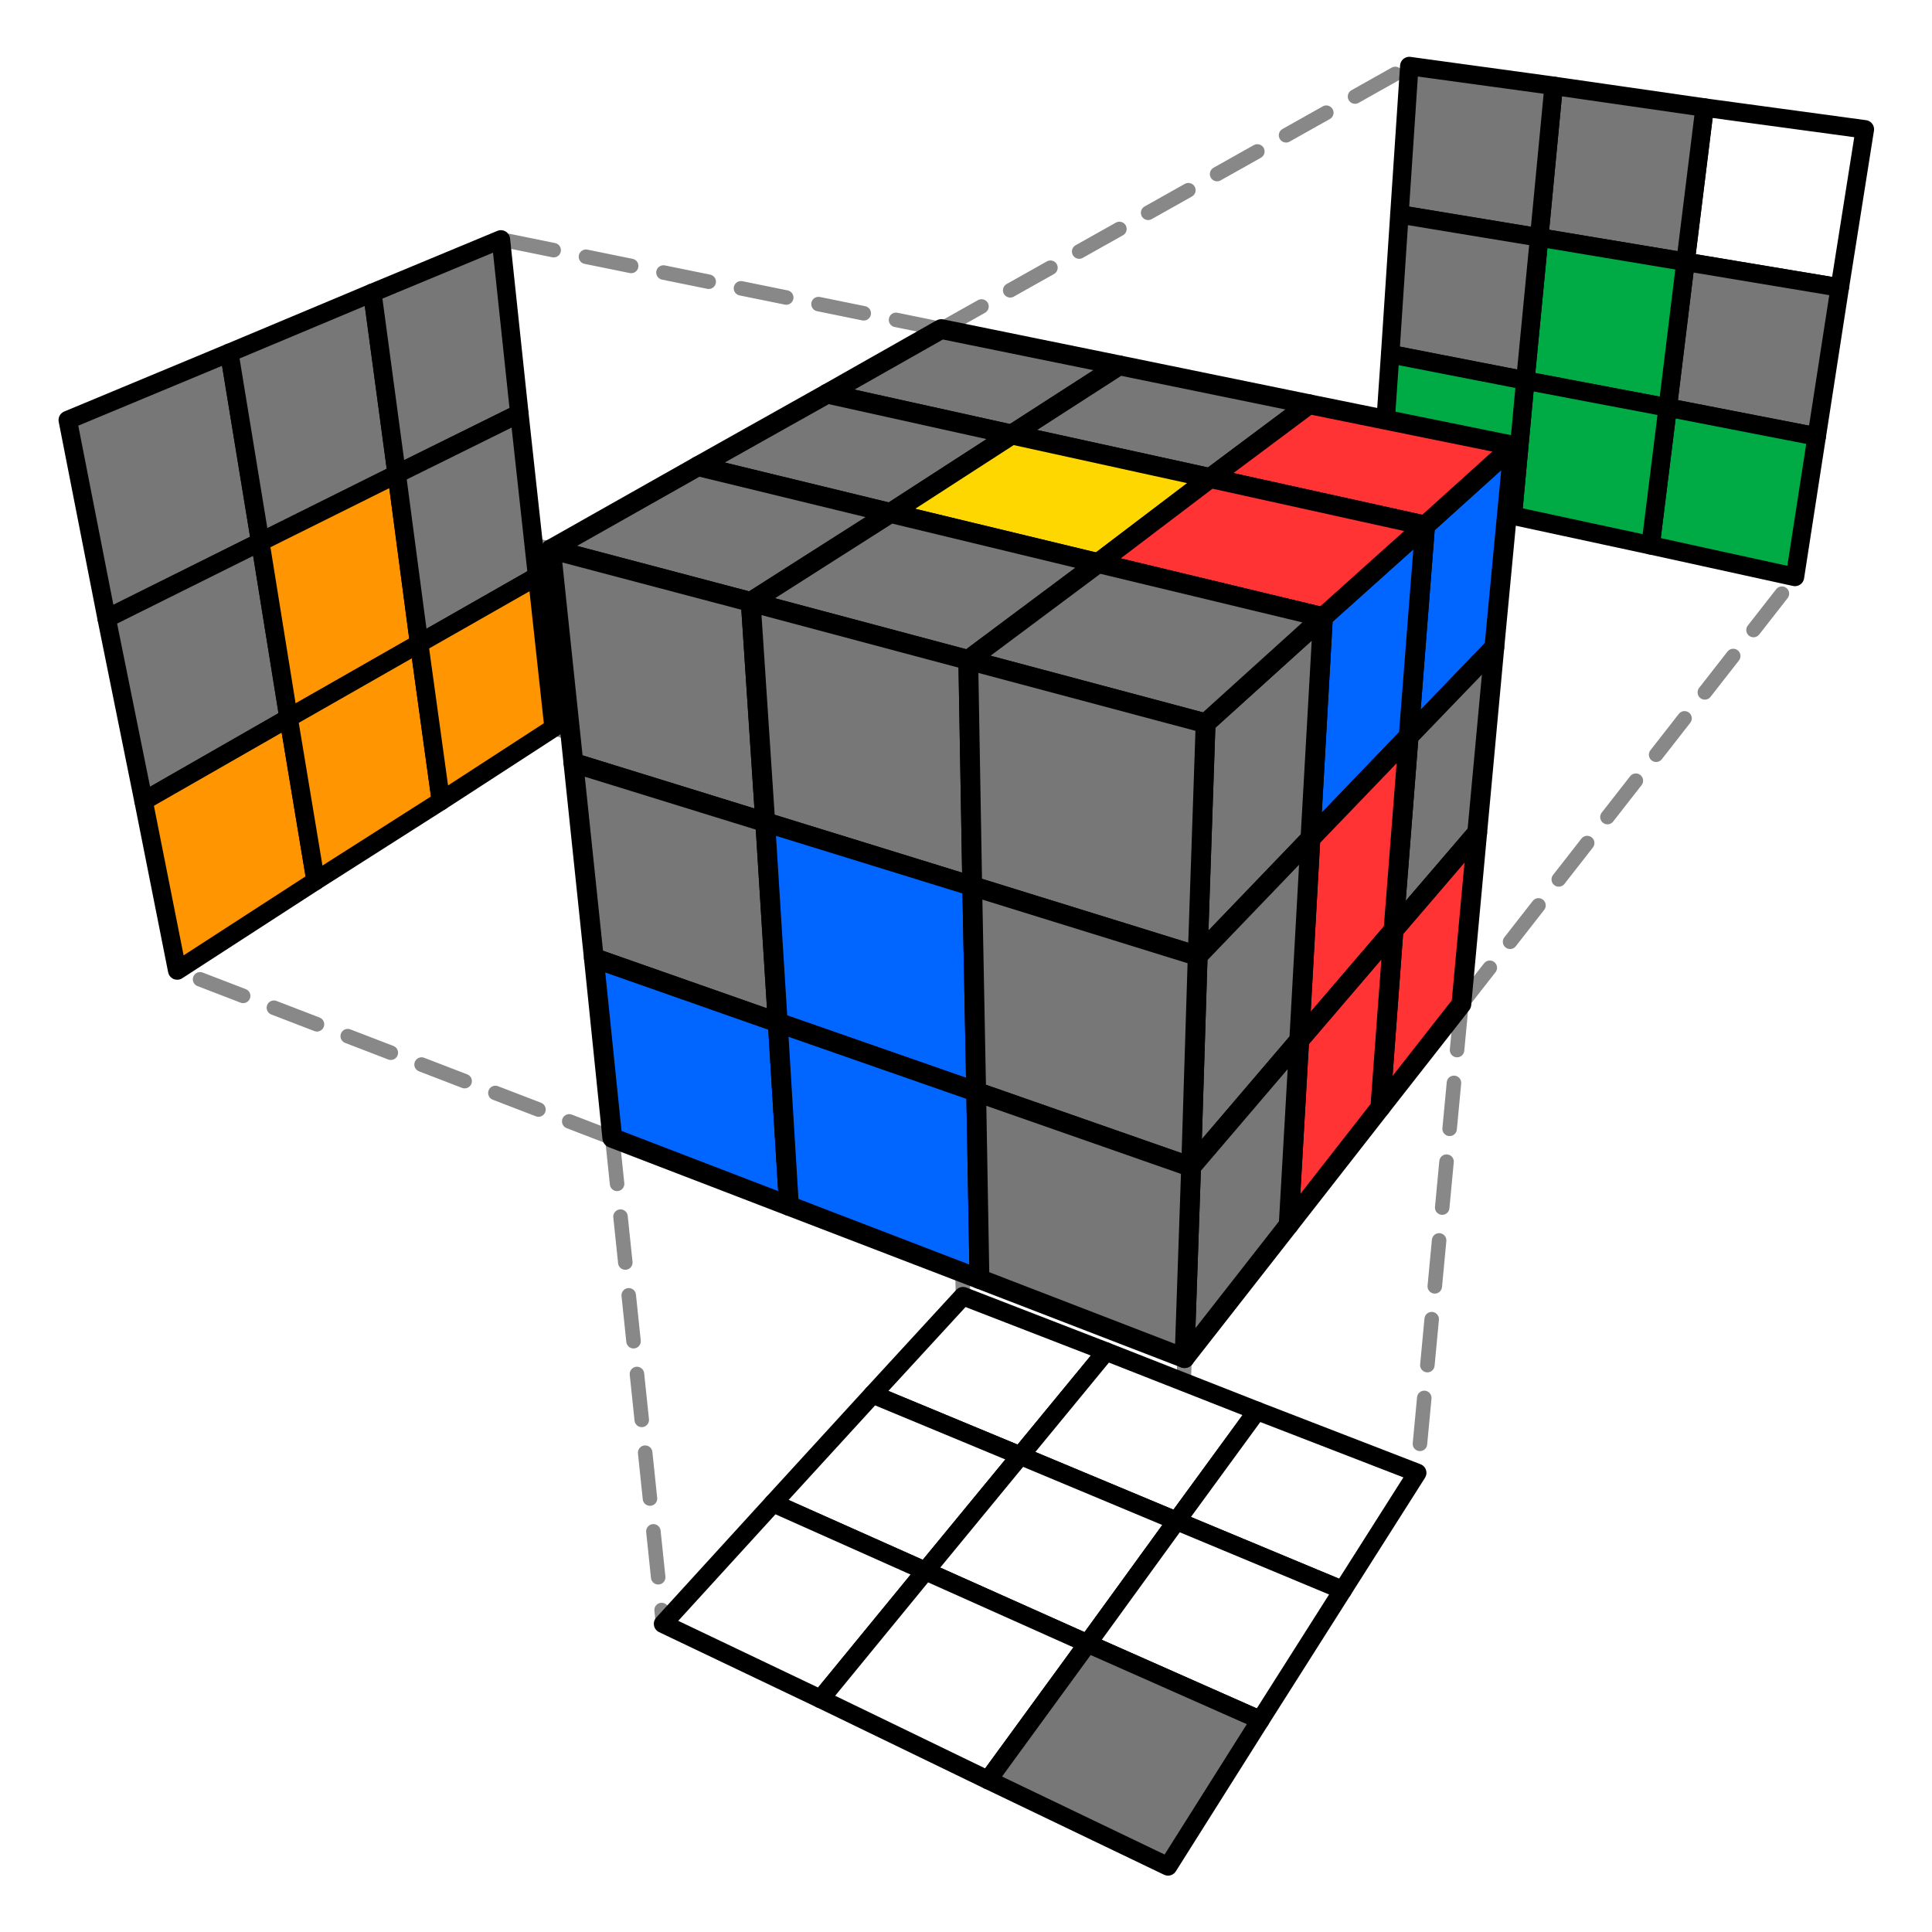
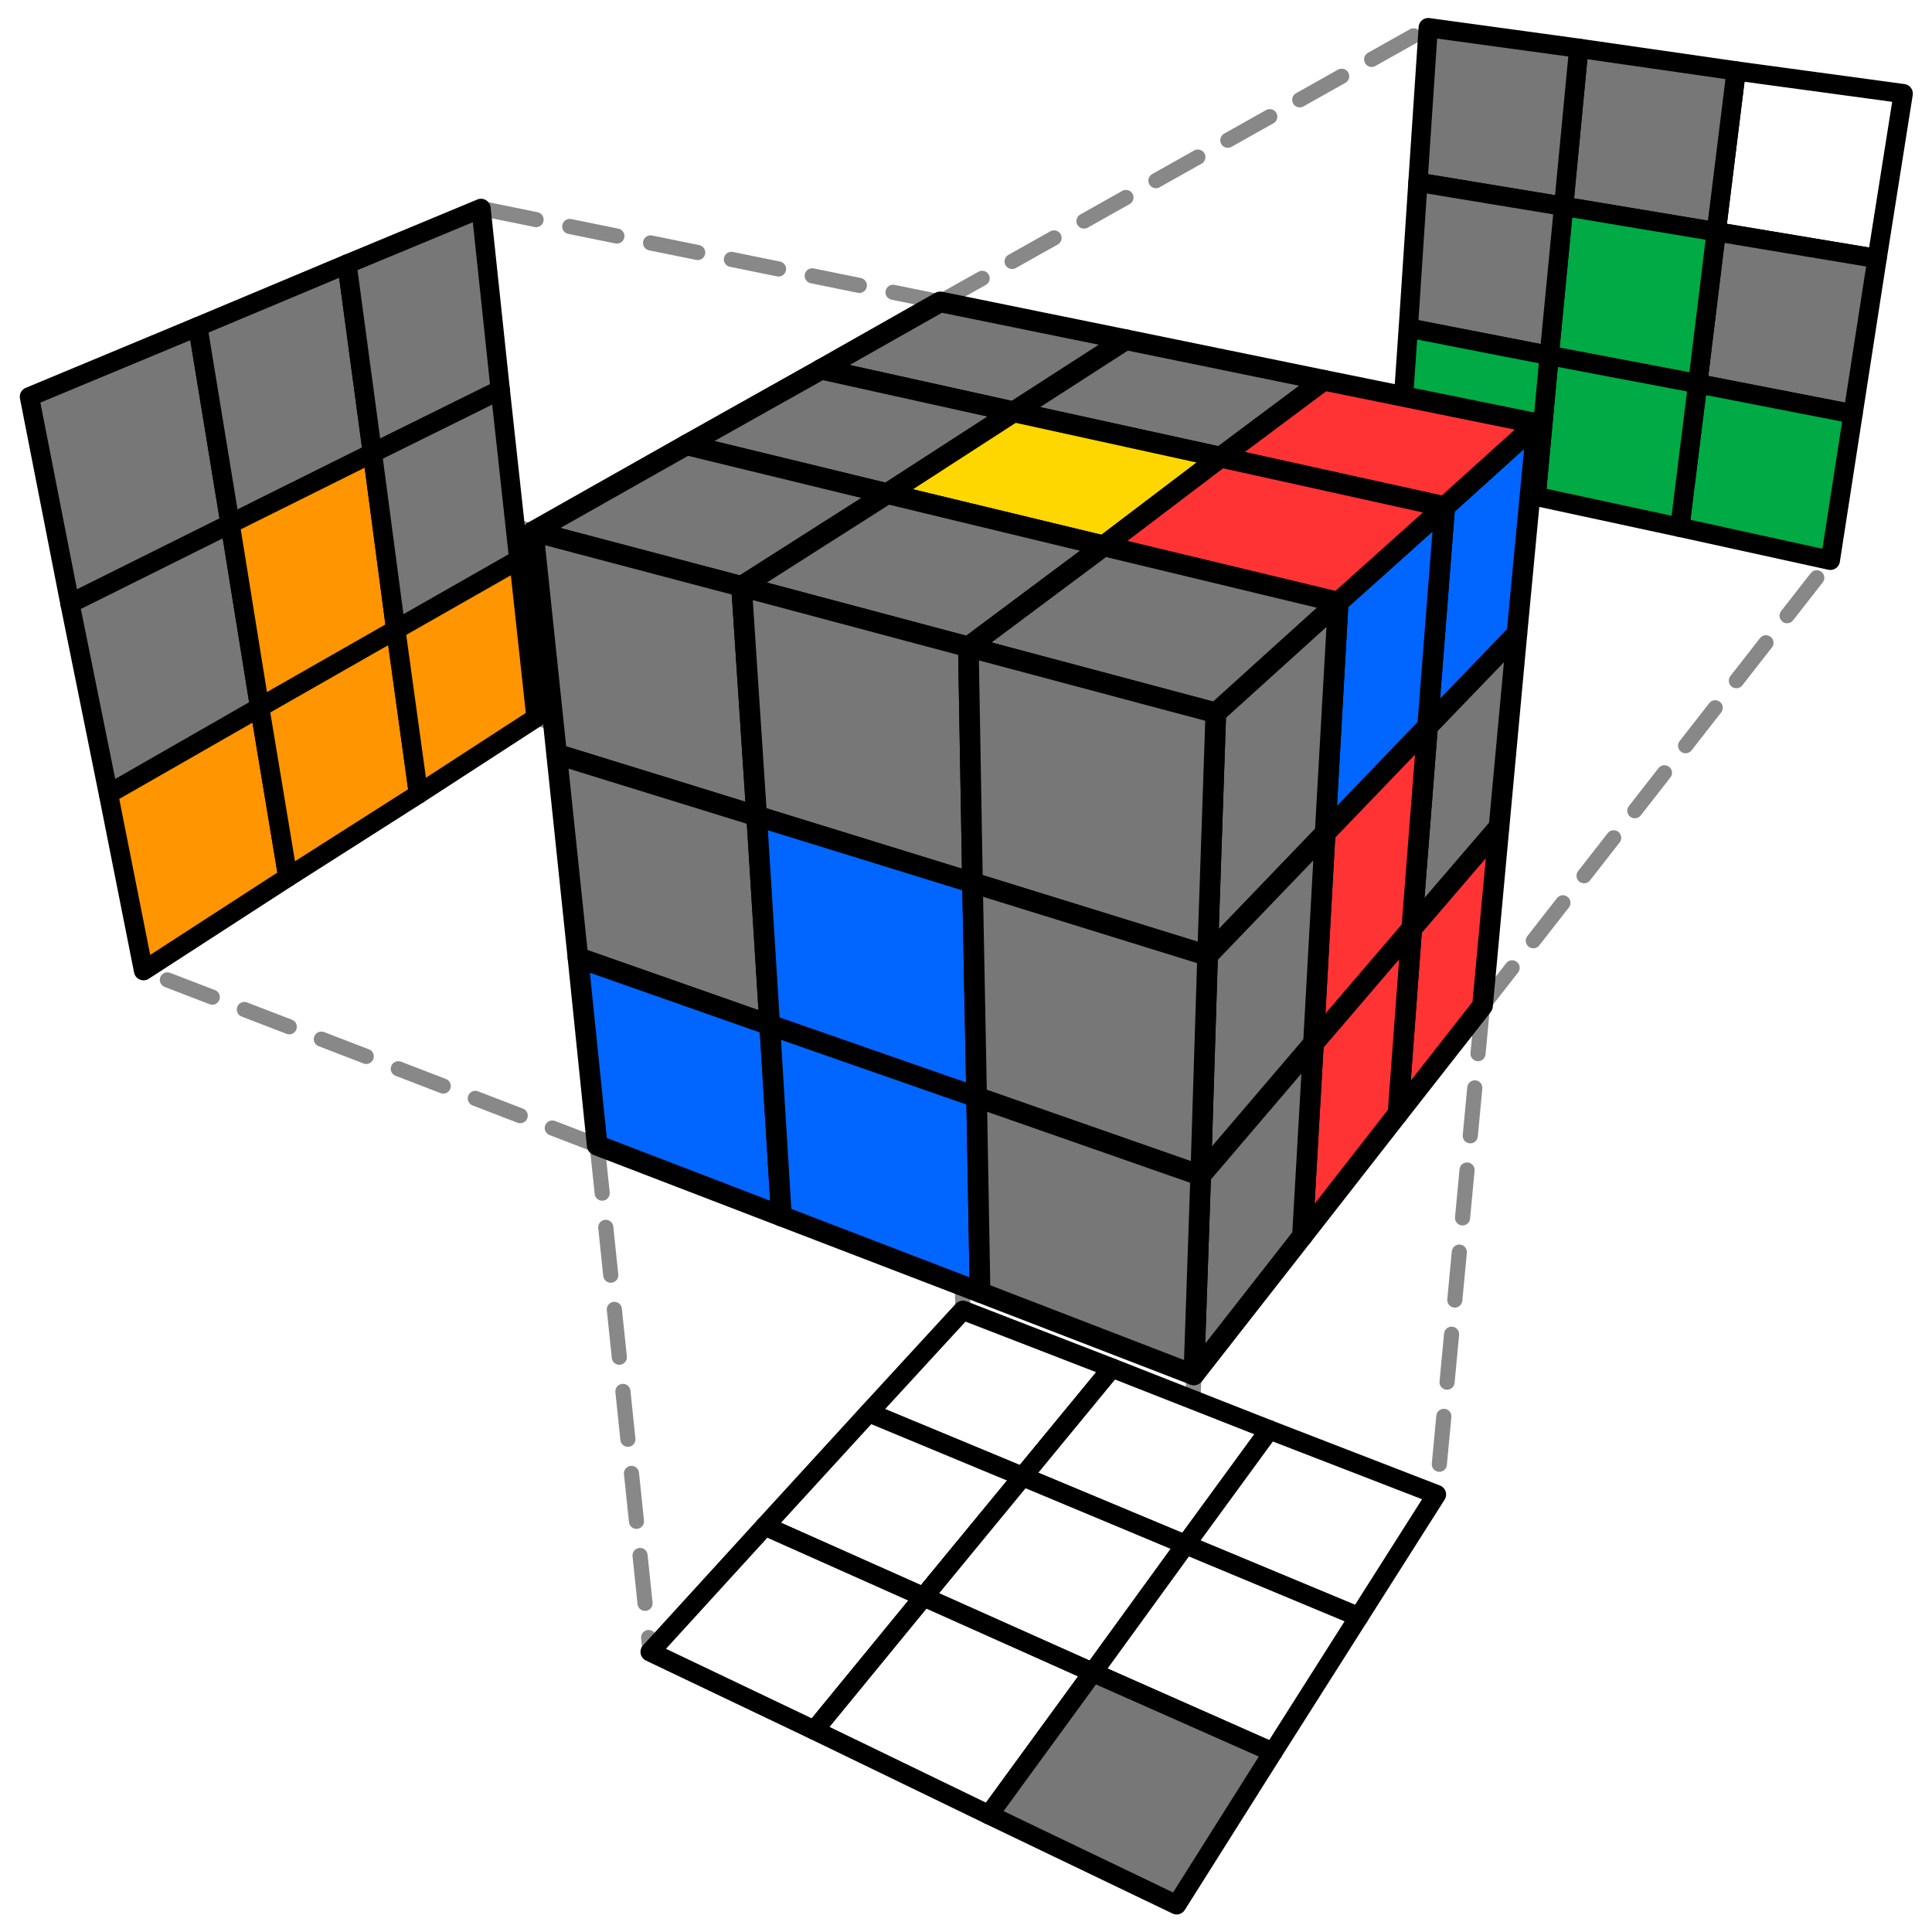
<svg xmlns="http://www.w3.org/2000/svg" width="240" height="240" viewBox="0 0 240 240">
  <rect fill="#FFFFFF" width="240" height="240" />
-   <g transform="translate(130.7653,99.34969) scale(81.89226)" style="stroke:#000000;stroke-width:0.028;stroke-linejoin:round;stroke-linecap:round">
+   <g transform="translate(131.2249,98.46804) scale(85.38859)" style="stroke:#000000;stroke-width:0.028;stroke-linejoin:round;stroke-linecap:round">
    <line x1="-0.761" y1="-0.38" x2="-1.494" y2="-0.576" stroke="#888888" stroke-width="0.022" stroke-dasharray="0.07,0.05" stroke-linecap="round" />
    <line x1="-0.169" y1="-0.714" x2="-0.837" y2="-0.85" stroke="#888888" stroke-width="0.022" stroke-dasharray="0.07,0.05" stroke-linecap="round" />
    <line x1="-0.668" y1="0.513" x2="-1.328" y2="0.259" stroke="#888888" stroke-width="0.022" stroke-dasharray="0.07,0.05" stroke-linecap="round" />
    <line x1="-0.151" y1="0.076" x2="-0.757" y2="-0.109" stroke="#888888" stroke-width="0.022" stroke-dasharray="0.07,0.05" stroke-linecap="round" />
    <line x1="-0.668" y1="0.513" x2="-0.591" y2="1.25" stroke="#888888" stroke-width="0.022" stroke-dasharray="0.07,0.05" stroke-linecap="round" />
    <line x1="0.2" y1="0.847" x2="0.175" y2="1.618" stroke="#888888" stroke-width="0.022" stroke-dasharray="0.07,0.05" stroke-linecap="round" />
    <line x1="-0.151" y1="0.076" x2="-0.136" y2="0.753" stroke="#888888" stroke-width="0.022" stroke-dasharray="0.07,0.05" stroke-linecap="round" />
    <line x1="0.62" y1="0.31" x2="0.553" y2="1.021" stroke="#888888" stroke-width="0.022" stroke-dasharray="0.07,0.05" stroke-linecap="round" />
    <line x1="-0.151" y1="0.076" x2="0.498" y2="-0.474" stroke="#888888" stroke-width="0.022" stroke-dasharray="0.07,0.05" stroke-linecap="round" />
    <line x1="0.62" y1="0.31" x2="1.126" y2="-0.338" stroke="#888888" stroke-width="0.022" stroke-dasharray="0.07,0.05" stroke-linecap="round" />
    <line x1="-0.169" y1="-0.714" x2="0.541" y2="-1.113" stroke="#888888" stroke-width="0.022" stroke-dasharray="0.07,0.05" stroke-linecap="round" />
    <line x1="0.699" y1="-0.537" x2="1.232" y2="-1.017" stroke="#888888" stroke-width="0.022" stroke-dasharray="0.07,0.05" stroke-linecap="round" />
    <polygon fill="#777777" stroke="#000000" points="-1.494,-0.576 -1.249,-0.678 -1.202,-0.391 -1.435,-0.275" />
    <polygon fill="#777777" stroke="#000000" points="-1.249,-0.678 -1.032,-0.769 -0.995,-0.494 -1.202,-0.391" />
    <polygon fill="#777777" stroke="#000000" points="-1.032,-0.769 -0.837,-0.85 -0.809,-0.586 -0.995,-0.494" />
    <polygon fill="#777777" stroke="#000000" points="-1.435,-0.275 -1.202,-0.391 -1.159,-0.124 -1.379,0.002" />
    <polygon fill="#FF9500" stroke="#000000" points="-1.202,-0.391 -0.995,-0.494 -0.961,-0.237 -1.159,-0.124" />
    <polygon fill="#777777" stroke="#000000" points="-0.995,-0.494 -0.809,-0.586 -0.782,-0.339 -0.961,-0.237" />
    <polygon fill="#FF9500" stroke="#000000" points="-1.379,0.002 -1.159,-0.124 -1.118,0.123 -1.328,0.259" />
    <polygon fill="#FF9500" stroke="#000000" points="-1.159,-0.124 -0.961,-0.237 -0.928,0.002 -1.118,0.123" />
    <polygon fill="#FF9500" stroke="#000000" points="-0.961,-0.237 -0.782,-0.339 -0.757,-0.109 -0.928,0.002" />
    <polygon fill="#FFFFFF" stroke="#000000" points="-0.136,0.753 0.081,0.837 -0.049,0.995 -0.273,0.902" />
    <polygon fill="#FFFFFF" stroke="#000000" points="0.081,0.837 0.31,0.927 0.188,1.094 -0.049,0.995" />
    <polygon fill="#FFFFFF" stroke="#000000" points="0.31,0.927 0.553,1.021 0.44,1.199 0.188,1.094" />
    <polygon fill="#FFFFFF" stroke="#000000" points="-0.273,0.902 -0.049,0.995 -0.193,1.17 -0.424,1.067" />
    <polygon fill="#FFFFFF" stroke="#000000" points="-0.049,0.995 0.188,1.094 0.053,1.28 -0.193,1.17" />
    <polygon fill="#FFFFFF" stroke="#000000" points="0.188,1.094 0.44,1.199 0.315,1.396 0.053,1.28" />
    <polygon fill="#FFFFFF" stroke="#000000" points="-0.424,1.067 -0.193,1.17 -0.352,1.364 -0.591,1.25" />
    <polygon fill="#FFFFFF" stroke="#000000" points="-0.193,1.17 0.053,1.28 -0.098,1.487 -0.352,1.364" />
    <polygon fill="#777777" stroke="#000000" points="0.053,1.28 0.315,1.396 0.175,1.618 -0.098,1.487" />
    <polygon fill="#FFFFFF" stroke="#000000" points="1.232,-1.017 0.989,-1.05 0.96,-0.816 1.194,-0.777" />
    <polygon fill="#777777" stroke="#000000" points="0.989,-1.05 0.76,-1.083 0.738,-0.853 0.96,-0.816" />
    <polygon fill="#777777" stroke="#000000" points="0.76,-1.083 0.541,-1.113 0.526,-0.888 0.738,-0.853" />
    <polygon fill="#777777" stroke="#000000" points="1.194,-0.777 0.96,-0.816 0.933,-0.595 1.159,-0.551" />
    <polygon fill="#00AA44" stroke="#000000" points="0.96,-0.816 0.738,-0.853 0.717,-0.636 0.933,-0.595" />
    <polygon fill="#777777" stroke="#000000" points="0.738,-0.853 0.526,-0.888 0.512,-0.676 0.717,-0.636" />
    <polygon fill="#00AA44" stroke="#000000" points="1.159,-0.551 0.933,-0.595 0.907,-0.386 1.126,-0.338" />
    <polygon fill="#00AA44" stroke="#000000" points="0.933,-0.595 0.717,-0.636 0.698,-0.431 0.907,-0.386" />
    <polygon fill="#00AA44" stroke="#000000" points="0.717,-0.636 0.512,-0.676 0.498,-0.474 0.698,-0.431" />
    <polygon fill="#0066FF" stroke="#000000" stroke-width="0.03" points="0.699,-0.537 0.565,-0.416 0.54,-0.096 0.67,-0.231" />
    <polygon fill="#0066FF" stroke="#000000" stroke-width="0.03" points="0.565,-0.416 0.41,-0.277 0.391,0.059 0.54,-0.096" />
    <polygon fill="#777777" stroke="#000000" stroke-width="0.03" points="0.41,-0.277 0.232,-0.116 0.22,0.237 0.391,0.059" />
    <polygon fill="#777777" stroke="#000000" stroke-width="0.03" points="0.67,-0.231 0.54,-0.096 0.517,0.198 0.644,0.05" />
    <polygon fill="#FF3333" stroke="#000000" stroke-width="0.03" points="0.54,-0.096 0.391,0.059 0.374,0.365 0.517,0.198" />
    <polygon fill="#777777" stroke="#000000" stroke-width="0.03" points="0.391,0.059 0.22,0.237 0.21,0.557 0.374,0.365" />
    <polygon fill="#FF3333" stroke="#000000" stroke-width="0.03" points="0.644,0.05 0.517,0.198 0.497,0.467 0.62,0.31" />
    <polygon fill="#FF3333" stroke="#000000" stroke-width="0.03" points="0.517,0.198 0.374,0.365 0.358,0.645 0.497,0.467" />
    <polygon fill="#777777" stroke="#000000" stroke-width="0.03" points="0.374,0.365 0.21,0.557 0.2,0.847 0.358,0.645" />
    <polygon fill="#777777" stroke="#000000" stroke-width="0.03" points="-0.169,-0.714 0.101,-0.659 -0.062,-0.554 -0.342,-0.616" />
    <polygon fill="#777777" stroke="#000000" stroke-width="0.03" points="0.101,-0.659 0.389,-0.6 0.239,-0.488 -0.062,-0.554" />
    <polygon fill="#FF3333" stroke="#000000" stroke-width="0.03" points="0.389,-0.6 0.699,-0.537 0.565,-0.416 0.239,-0.488" />
    <polygon fill="#777777" stroke="#000000" stroke-width="0.03" points="-0.342,-0.616 -0.062,-0.554 -0.246,-0.435 -0.538,-0.506" />
    <polygon fill="#FFD700" stroke="#000000" stroke-width="0.03" points="-0.062,-0.554 0.239,-0.488 0.069,-0.359 -0.246,-0.435" />
    <polygon fill="#FF3333" stroke="#000000" stroke-width="0.03" points="0.239,-0.488 0.565,-0.416 0.41,-0.277 0.069,-0.359" />
    <polygon fill="#777777" stroke="#000000" stroke-width="0.03" points="-0.538,-0.506 -0.246,-0.435 -0.458,-0.3 -0.761,-0.38" />
    <polygon fill="#777777" stroke="#000000" stroke-width="0.03" points="-0.246,-0.435 0.069,-0.359 -0.128,-0.212 -0.458,-0.3" />
    <polygon fill="#777777" stroke="#000000" stroke-width="0.03" points="0.069,-0.359 0.41,-0.277 0.232,-0.116 -0.128,-0.212" />
    <polygon fill="#777777" stroke="#000000" stroke-width="0.03" points="-0.761,-0.38 -0.458,-0.3 -0.436,0.034 -0.727,-0.056" />
    <polygon fill="#777777" stroke="#000000" stroke-width="0.03" points="-0.458,-0.3 -0.128,-0.212 -0.122,0.131 -0.436,0.034" />
    <polygon fill="#777777" stroke="#000000" stroke-width="0.03" points="-0.128,-0.212 0.232,-0.116 0.22,0.237 -0.122,0.131" />
    <polygon fill="#777777" stroke="#000000" stroke-width="0.03" points="-0.727,-0.056 -0.436,0.034 -0.417,0.338 -0.696,0.24" />
    <polygon fill="#0066FF" stroke="#000000" stroke-width="0.03" points="-0.436,0.034 -0.122,0.131 -0.116,0.443 -0.417,0.338" />
    <polygon fill="#777777" stroke="#000000" stroke-width="0.03" points="-0.122,0.131 0.22,0.237 0.21,0.557 -0.116,0.443" />
    <polygon fill="#0066FF" stroke="#000000" stroke-width="0.03" points="-0.696,0.24 -0.417,0.338 -0.4,0.616 -0.668,0.513" />
    <polygon fill="#0066FF" stroke="#000000" stroke-width="0.03" points="-0.417,0.338 -0.116,0.443 -0.111,0.727 -0.4,0.616" />
    <polygon fill="#777777" stroke="#000000" stroke-width="0.03" points="-0.116,0.443 0.21,0.557 0.2,0.847 -0.111,0.727" />
  </g>
</svg>
